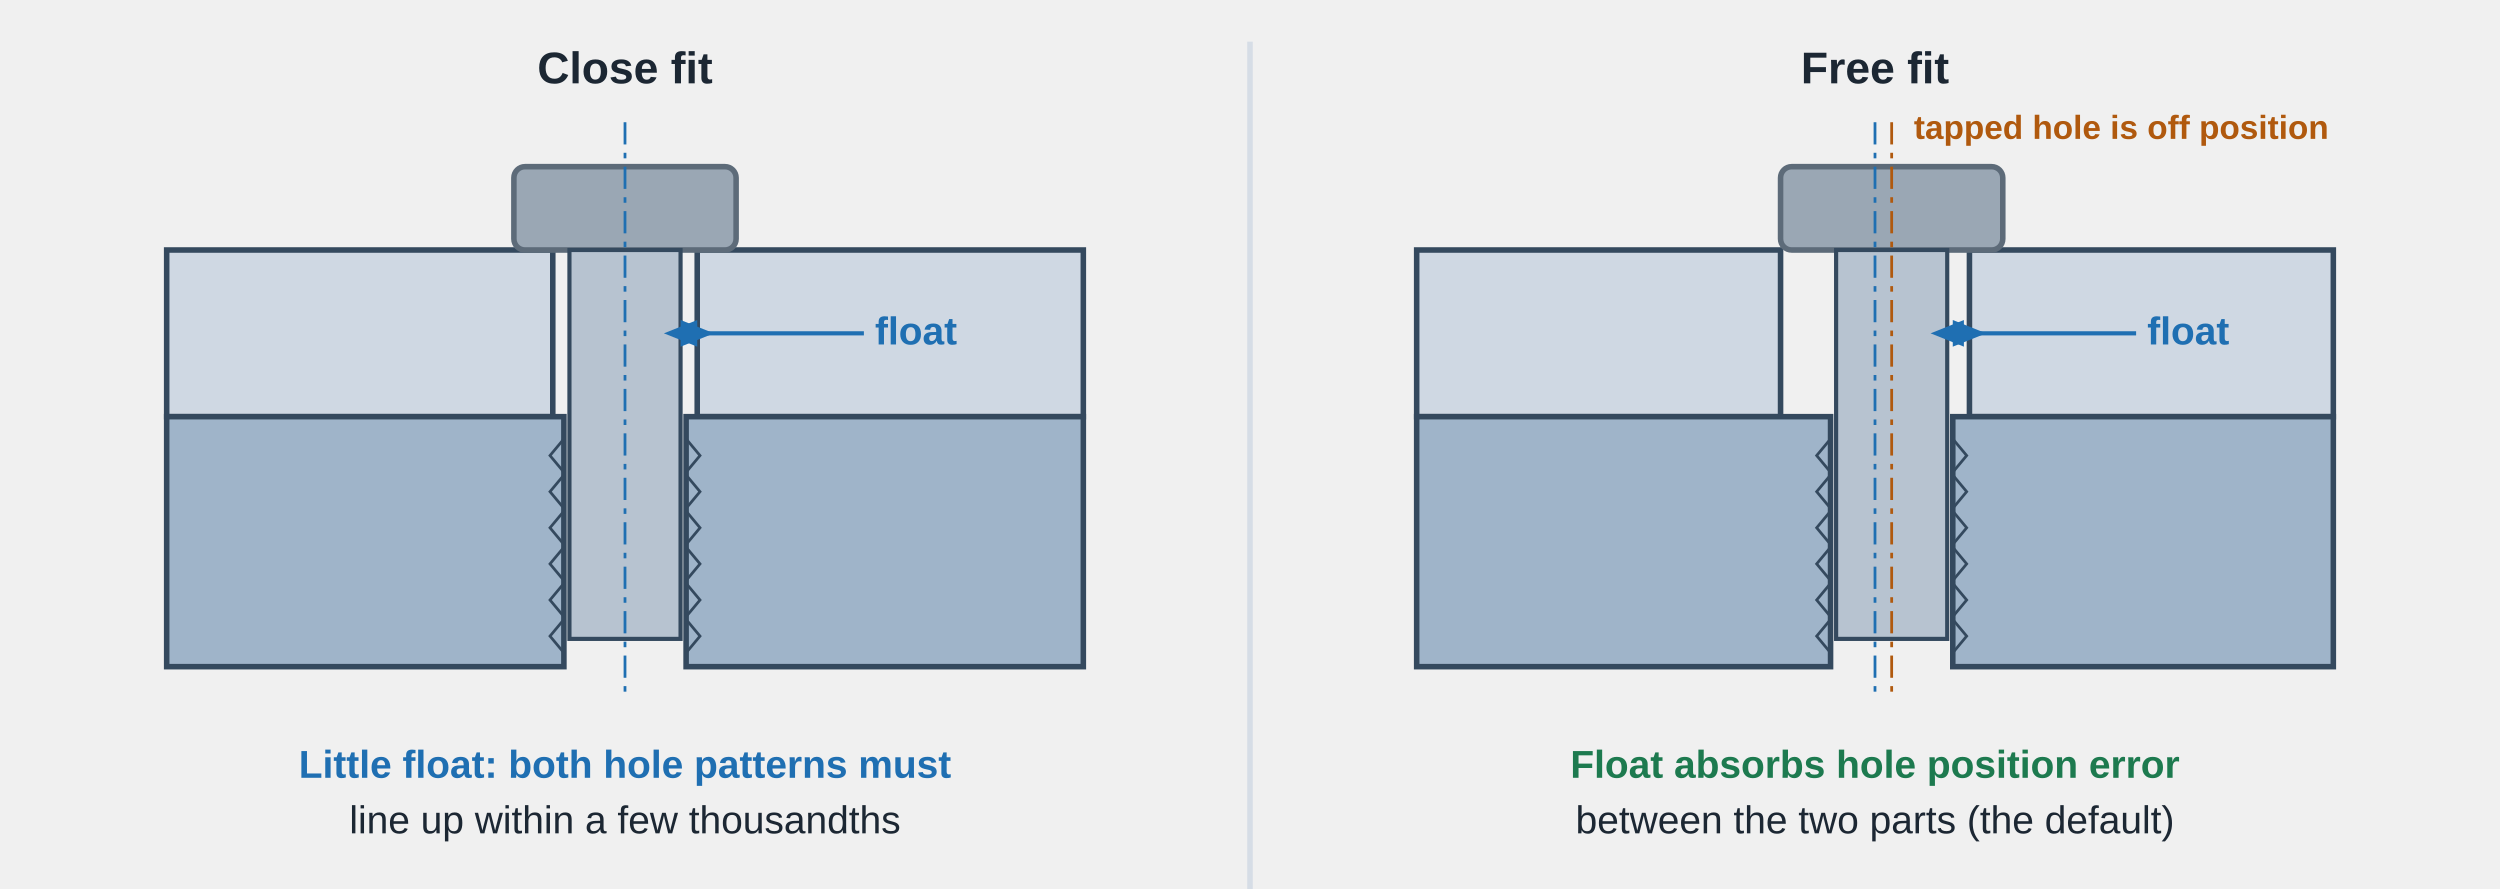
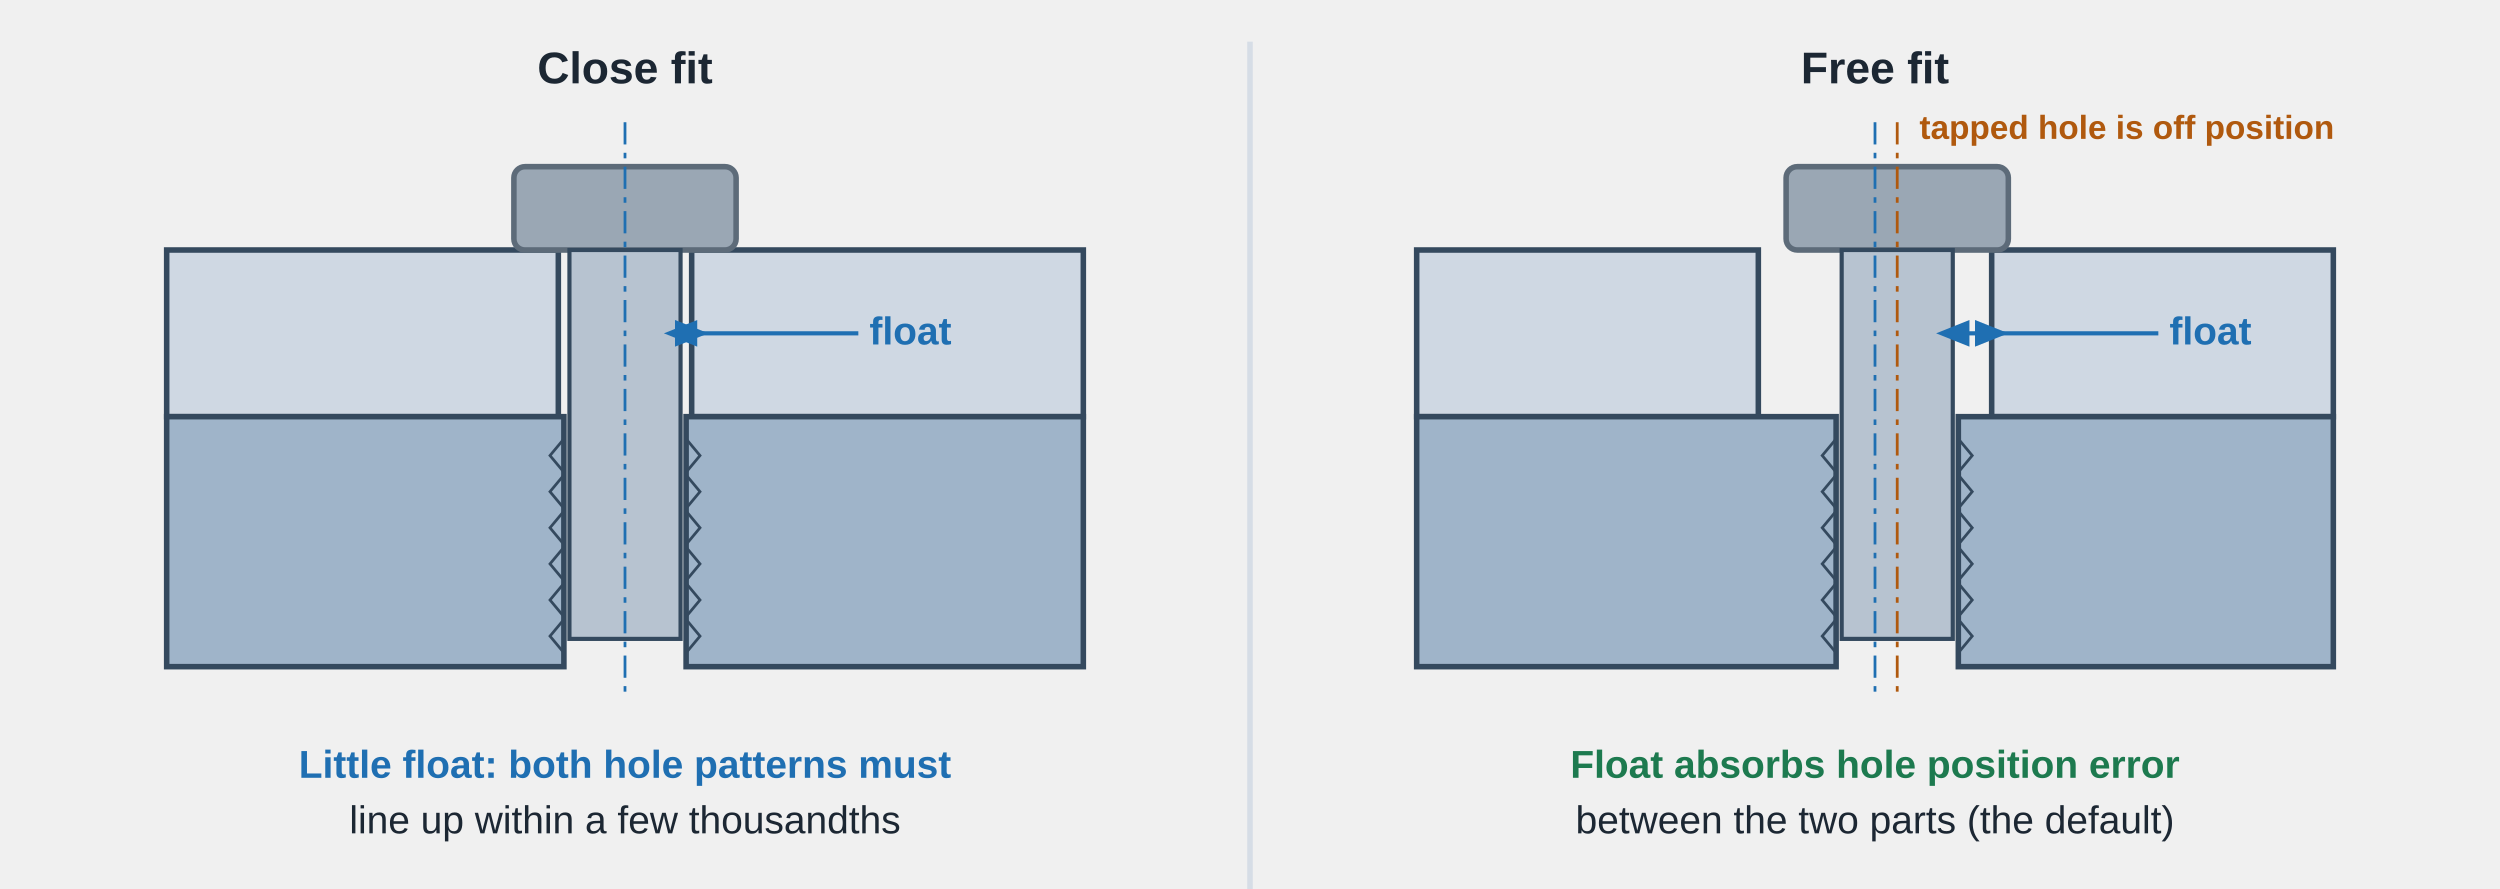
<svg xmlns="http://www.w3.org/2000/svg" viewBox="0 0 900 320" width="900" height="320" role="img" aria-label="Close fit clearance hole with little radial float compared with a free fit clearance hole whose float absorbs position error between two parts">
  <style>
  text { font-family: "Segoe UI", Arial, sans-serif; fill: #1c2733; font-size: 14px; }
  .h { font-size: 16px; font-weight: 700; }
  .s { font-size: 13px; fill: #4a5868; }
  .lbl { fill: #1f6fb2; font-weight: 600; }
  .good { fill: #1d7a4f; font-weight: 600; }
  .warn { fill: #b0590e; font-weight: 600; }
  .bad { fill: #b3261e; font-weight: 600; }
  .muted { fill: #6b7a8c; font-size: 13px; letter-spacing: 2px; }
  .part { fill: #cfd8e3; stroke: #34495e; stroke-width: 2; }
  .part2 { fill: #9fb4c9; stroke: #34495e; stroke-width: 2; }
  .tool { fill: #f3b562; stroke: #b9772c; stroke-width: 2; }
  .flute { stroke: #b9772c; stroke-width: 1.5; }
  .holder { fill: #9aa7b4; stroke: #5d6b79; stroke-width: 2; }
  .dim { stroke: #1f6fb2; stroke-width: 1.5; fill: none; }
  .lead { stroke: #1f6fb2; stroke-width: 1.5; fill: none; }
  .sep { stroke: #d6dde6; stroke-width: 2; }
  .air { fill: #ffffff; stroke: #34495e; stroke-width: 1.5; }
</style>
  <defs>
    <marker id="d" viewBox="0 0 10 10" refX="5" refY="5" markerWidth="8" markerHeight="8" orient="auto-start-reverse">
      <path d="M0 1 L10 5 L0 9 z" fill="#1f6fb2" />
    </marker>
    <marker id="a" viewBox="0 0 10 10" refX="9" refY="5" markerWidth="8" markerHeight="8" orient="auto-start-reverse">
      <path d="M0 1 L10 5 L0 9 z" fill="#1f6fb2" />
    </marker>
    <marker id="ag" viewBox="0 0 10 10" refX="9" refY="5" markerWidth="8" markerHeight="8" orient="auto-start-reverse">
      <path d="M0 1 L10 5 L0 9 z" fill="#1d7a4f" />
    </marker>
    <marker id="ab" viewBox="0 0 10 10" refX="9" refY="5" markerWidth="8" markerHeight="8" orient="auto-start-reverse">
      <path d="M0 1 L10 5 L0 9 z" fill="#b3261e" />
    </marker>
  </defs>
  <line x1="450" y1="15" x2="450" y2="335" class="sep" />
  <g transform="translate(0,0)">
    <text x="225" y="30" text-anchor="middle" class="h">Close fit</text>
-     <path d="M60 90 H199 V150 H60 Z" class="part" />
-     <path d="M251 90 H390 V150 H251 Z" class="part" />
+     <path d="M60 90 H201 V150 H60 Z" class="part" />
+     <path d="M249 90 H390 V150 H249 Z" class="part" />
    <path d="M60 150 H203 V240 H60 Z" class="part2" />
    <path d="M247 150 H390 V240 H247 Z" class="part2" />
    <path d="M203 158 l-5 6 l5 6" fill="none" stroke="#34495e" stroke-width="1" />
    <path d="M247 158 l5 6 l-5 6" fill="none" stroke="#34495e" stroke-width="1" />
    <path d="M203 171 l-5 6 l5 6" fill="none" stroke="#34495e" stroke-width="1" />
    <path d="M247 171 l5 6 l-5 6" fill="none" stroke="#34495e" stroke-width="1" />
    <path d="M203 184 l-5 6 l5 6" fill="none" stroke="#34495e" stroke-width="1" />
    <path d="M247 184 l5 6 l-5 6" fill="none" stroke="#34495e" stroke-width="1" />
    <path d="M203 197 l-5 6 l5 6" fill="none" stroke="#34495e" stroke-width="1" />
    <path d="M247 197 l5 6 l-5 6" fill="none" stroke="#34495e" stroke-width="1" />
    <path d="M203 210 l-5 6 l5 6" fill="none" stroke="#34495e" stroke-width="1" />
    <path d="M247 210 l5 6 l-5 6" fill="none" stroke="#34495e" stroke-width="1" />
    <path d="M203 223 l-5 6 l5 6" fill="none" stroke="#34495e" stroke-width="1" />
    <path d="M247 223 l5 6 l-5 6" fill="none" stroke="#34495e" stroke-width="1" />
    <rect x="185" y="60" width="80" height="30" rx="4" fill="#9aa7b4" stroke="#5d6b79" stroke-width="2" />
    <rect x="205" y="90" width="40" height="140" fill="#b7c3d0" stroke="#34495e" stroke-width="1.5" />
    <line x1="225" y1="44" x2="225" y2="252" stroke="#1f6fb2" stroke-width="1" stroke-dasharray="8 3 2 3" />
-     <line x1="245" y1="120" x2="251" y2="120" class="dim" marker-start="url(#d)" marker-end="url(#d)" />
-     <line x1="251" y1="120" x2="311" y2="120" class="lead" />
-     <text x="315" y="124" text-anchor="start" class="lbl">float</text>
+     <line x1="245" y1="120" x2="249" y2="120" class="dim" marker-start="url(#d)" marker-end="url(#d)" />
+     <line x1="249" y1="120" x2="309" y2="120" class="lead" />
+     <text x="313" y="124" text-anchor="start" class="lbl">float</text>
    <text x="225" y="280" text-anchor="middle" class="lbl">Little float: both hole patterns must</text>
    <text x="225" y="300" text-anchor="middle">line up within a few thousandths</text>
  </g>
  <g transform="translate(450,0)">
    <text x="225" y="30" text-anchor="middle" class="h">Free fit</text>
-     <path d="M60 90 H191 V150 H60 Z" class="part" />
-     <path d="M259 90 H390 V150 H259 Z" class="part" />
-     <path d="M60 150 H209 V240 H60 Z" class="part2" />
-     <path d="M253 150 H390 V240 H253 Z" class="part2" />
-     <path d="M209 158 l-5 6 l5 6" fill="none" stroke="#34495e" stroke-width="1" />
-     <path d="M253 158 l5 6 l-5 6" fill="none" stroke="#34495e" stroke-width="1" />
-     <path d="M209 171 l-5 6 l5 6" fill="none" stroke="#34495e" stroke-width="1" />
-     <path d="M253 171 l5 6 l-5 6" fill="none" stroke="#34495e" stroke-width="1" />
-     <path d="M209 184 l-5 6 l5 6" fill="none" stroke="#34495e" stroke-width="1" />
-     <path d="M253 184 l5 6 l-5 6" fill="none" stroke="#34495e" stroke-width="1" />
-     <path d="M209 197 l-5 6 l5 6" fill="none" stroke="#34495e" stroke-width="1" />
-     <path d="M253 197 l5 6 l-5 6" fill="none" stroke="#34495e" stroke-width="1" />
-     <path d="M209 210 l-5 6 l5 6" fill="none" stroke="#34495e" stroke-width="1" />
-     <path d="M253 210 l5 6 l-5 6" fill="none" stroke="#34495e" stroke-width="1" />
-     <path d="M209 223 l-5 6 l5 6" fill="none" stroke="#34495e" stroke-width="1" />
-     <path d="M253 223 l5 6 l-5 6" fill="none" stroke="#34495e" stroke-width="1" />
-     <rect x="191" y="60" width="80" height="30" rx="4" fill="#9aa7b4" stroke="#5d6b79" stroke-width="2" />
-     <rect x="211" y="90" width="40" height="140" fill="#b7c3d0" stroke="#34495e" stroke-width="1.5" />
+     <path d="M60 90 H183 V150 H60 Z" class="part" />
+     <path d="M267 90 H390 V150 H267 Z" class="part" />
+     <path d="M60 150 H211 V240 H60 Z" class="part2" />
+     <path d="M255 150 H390 V240 H255 Z" class="part2" />
+     <path d="M211 158 l-5 6 l5 6" fill="none" stroke="#34495e" stroke-width="1" />
+     <path d="M255 158 l5 6 l-5 6" fill="none" stroke="#34495e" stroke-width="1" />
+     <path d="M211 171 l-5 6 l5 6" fill="none" stroke="#34495e" stroke-width="1" />
+     <path d="M255 171 l5 6 l-5 6" fill="none" stroke="#34495e" stroke-width="1" />
+     <path d="M211 184 l-5 6 l5 6" fill="none" stroke="#34495e" stroke-width="1" />
+     <path d="M255 184 l5 6 l-5 6" fill="none" stroke="#34495e" stroke-width="1" />
+     <path d="M211 197 l-5 6 l5 6" fill="none" stroke="#34495e" stroke-width="1" />
+     <path d="M255 197 l5 6 l-5 6" fill="none" stroke="#34495e" stroke-width="1" />
+     <path d="M211 210 l-5 6 l5 6" fill="none" stroke="#34495e" stroke-width="1" />
+     <path d="M255 210 l5 6 l-5 6" fill="none" stroke="#34495e" stroke-width="1" />
+     <path d="M211 223 l-5 6 l5 6" fill="none" stroke="#34495e" stroke-width="1" />
+     <path d="M255 223 l5 6 l-5 6" fill="none" stroke="#34495e" stroke-width="1" />
+     <rect x="193" y="60" width="80" height="30" rx="4" fill="#9aa7b4" stroke="#5d6b79" stroke-width="2" />
+     <rect x="213" y="90" width="40" height="140" fill="#b7c3d0" stroke="#34495e" stroke-width="1.5" />
    <line x1="225" y1="44" x2="225" y2="252" stroke="#1f6fb2" stroke-width="1" stroke-dasharray="8 3 2 3" />
-     <line x1="231" y1="44" x2="231" y2="252" stroke="#b0590e" stroke-width="1" stroke-dasharray="8 3 2 3" />
-     <text x="239" y="50" text-anchor="start" class="warn" style="font-size:12px">tapped hole is off position</text>
-     <line x1="251" y1="120" x2="259" y2="120" class="dim" marker-start="url(#d)" marker-end="url(#d)" />
-     <line x1="259" y1="120" x2="319" y2="120" class="lead" />
-     <text x="323" y="124" text-anchor="start" class="lbl">float</text>
+     <line x1="233" y1="44" x2="233" y2="252" stroke="#b0590e" stroke-width="1" stroke-dasharray="8 3 2 3" />
+     <text x="241" y="50" text-anchor="start" class="warn" style="font-size:12px">tapped hole is off position</text>
+     <line x1="253" y1="120" x2="267" y2="120" class="dim" marker-start="url(#d)" marker-end="url(#d)" />
+     <line x1="267" y1="120" x2="327" y2="120" class="lead" />
+     <text x="331" y="124" text-anchor="start" class="lbl">float</text>
    <text x="225" y="280" text-anchor="middle" class="good">Float absorbs hole position error</text>
    <text x="225" y="300" text-anchor="middle">between the two parts (the default)</text>
  </g>
</svg>
